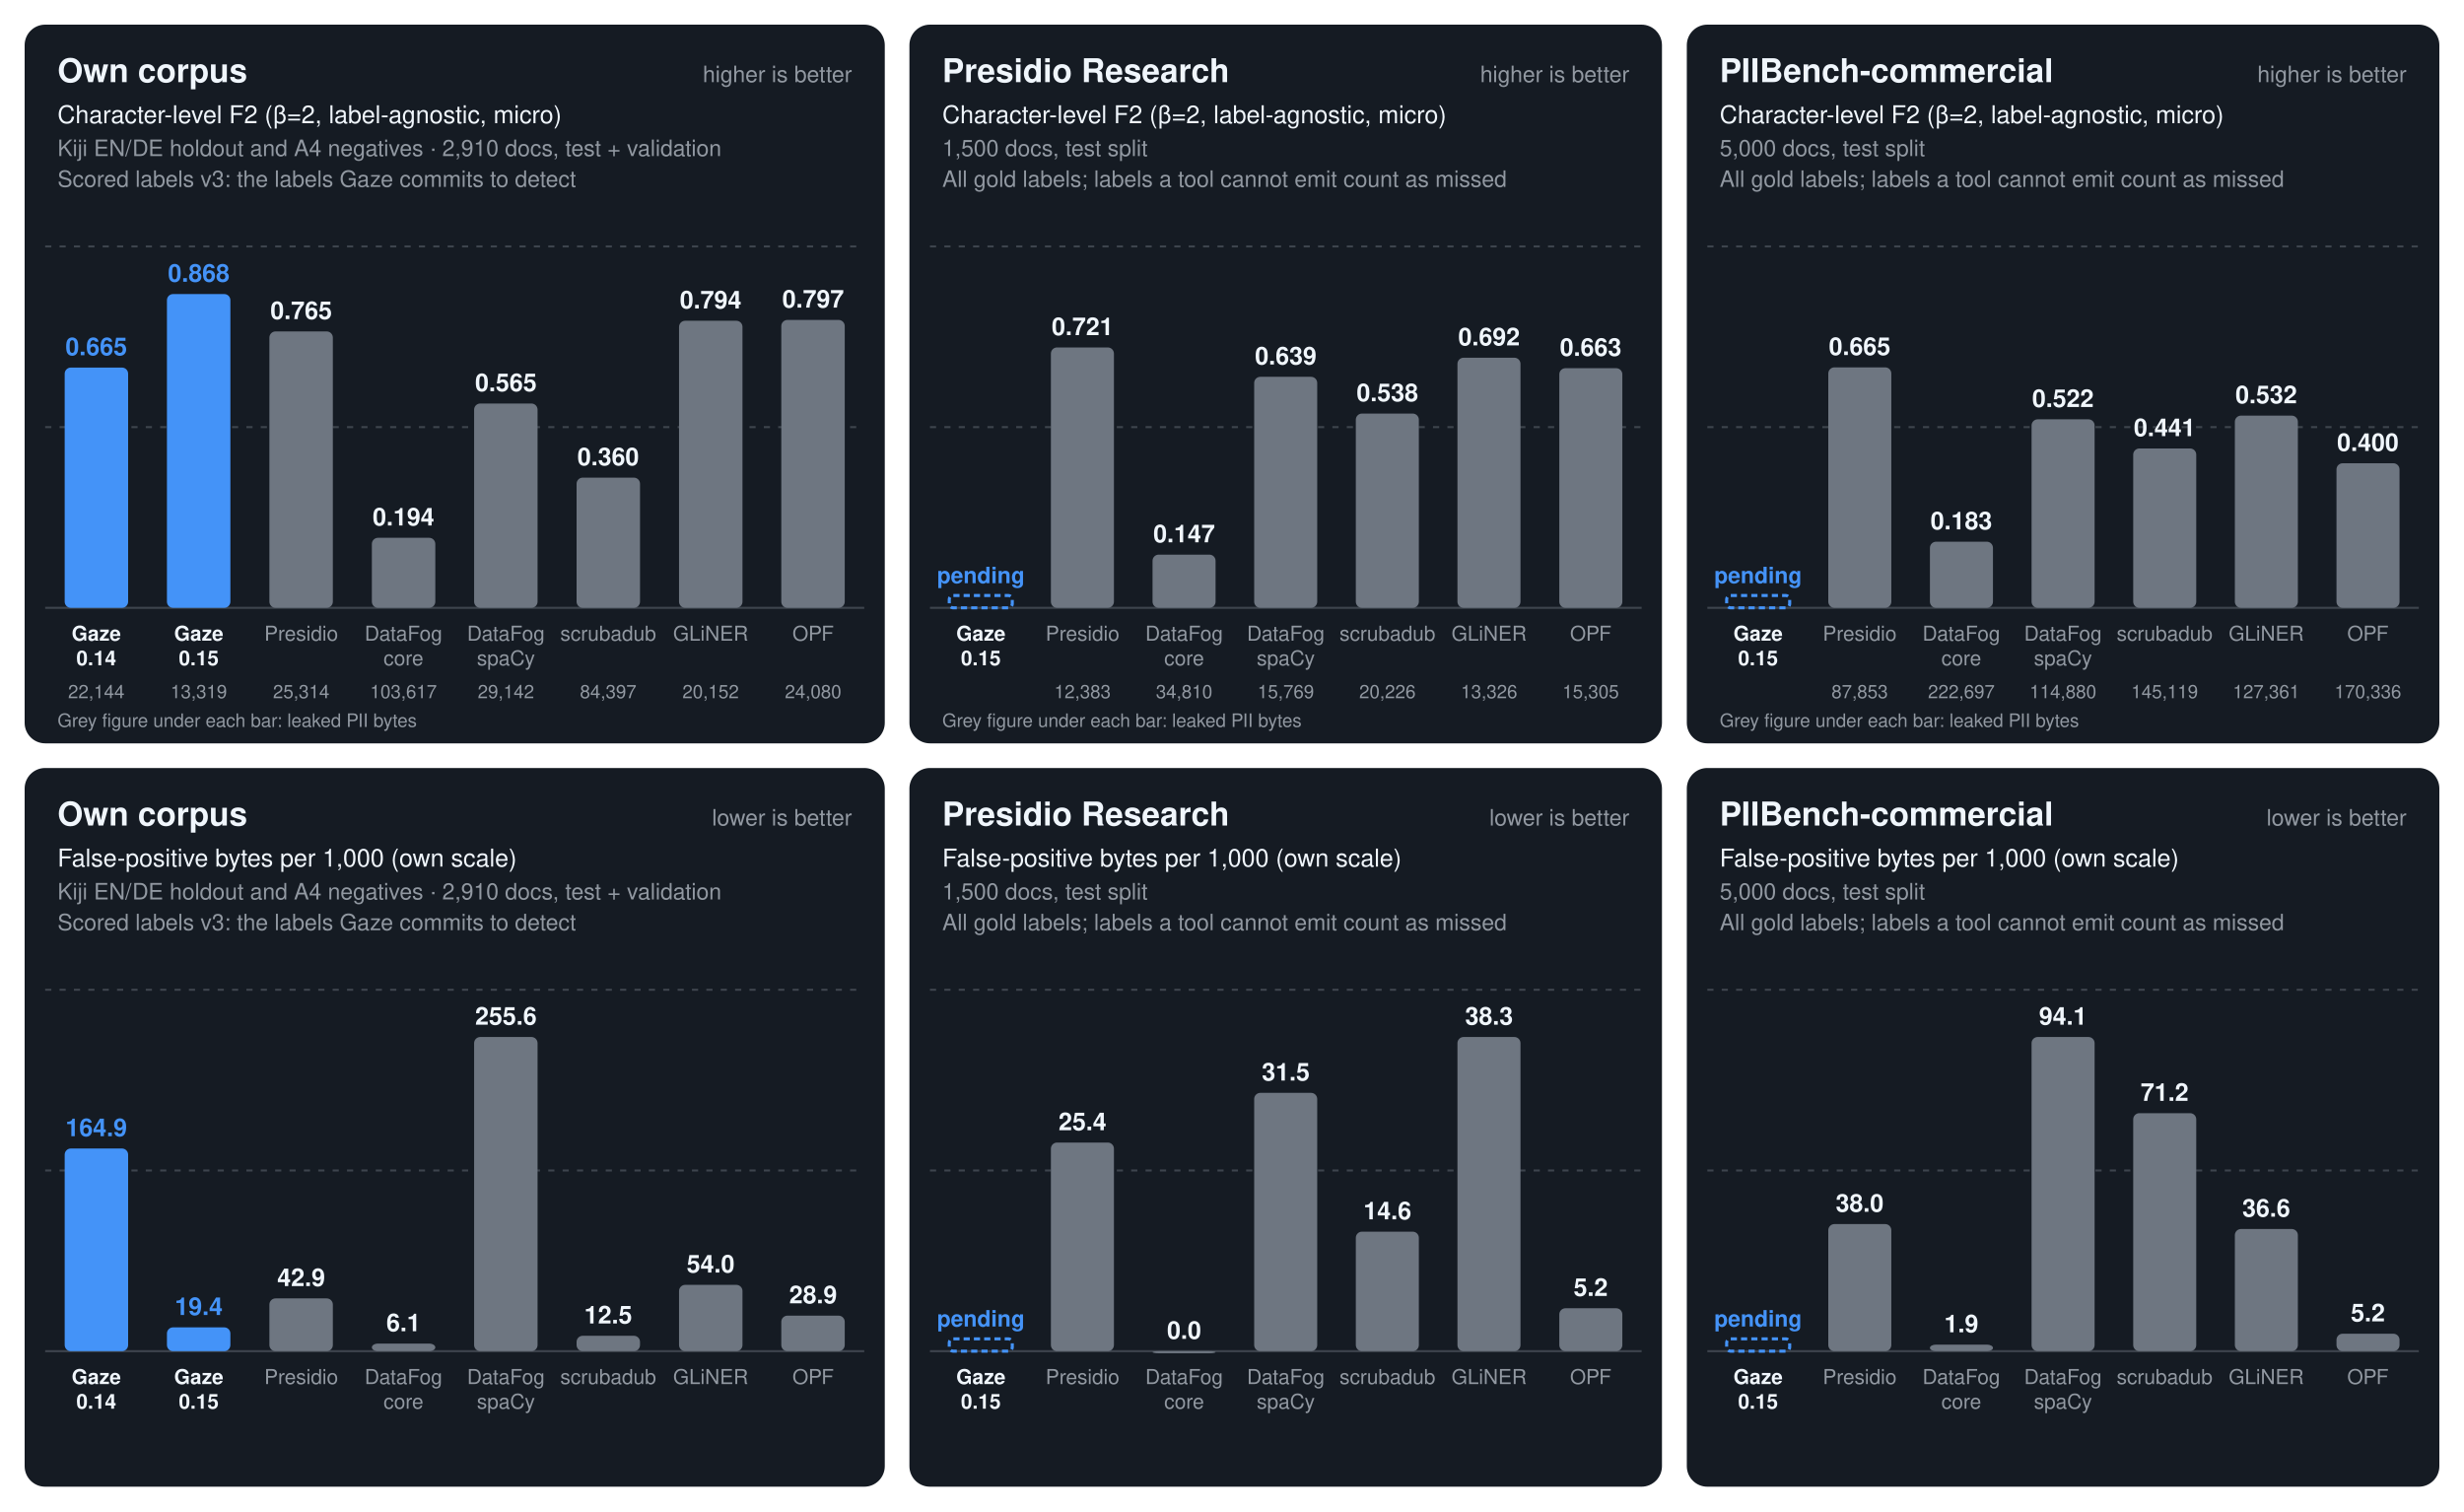
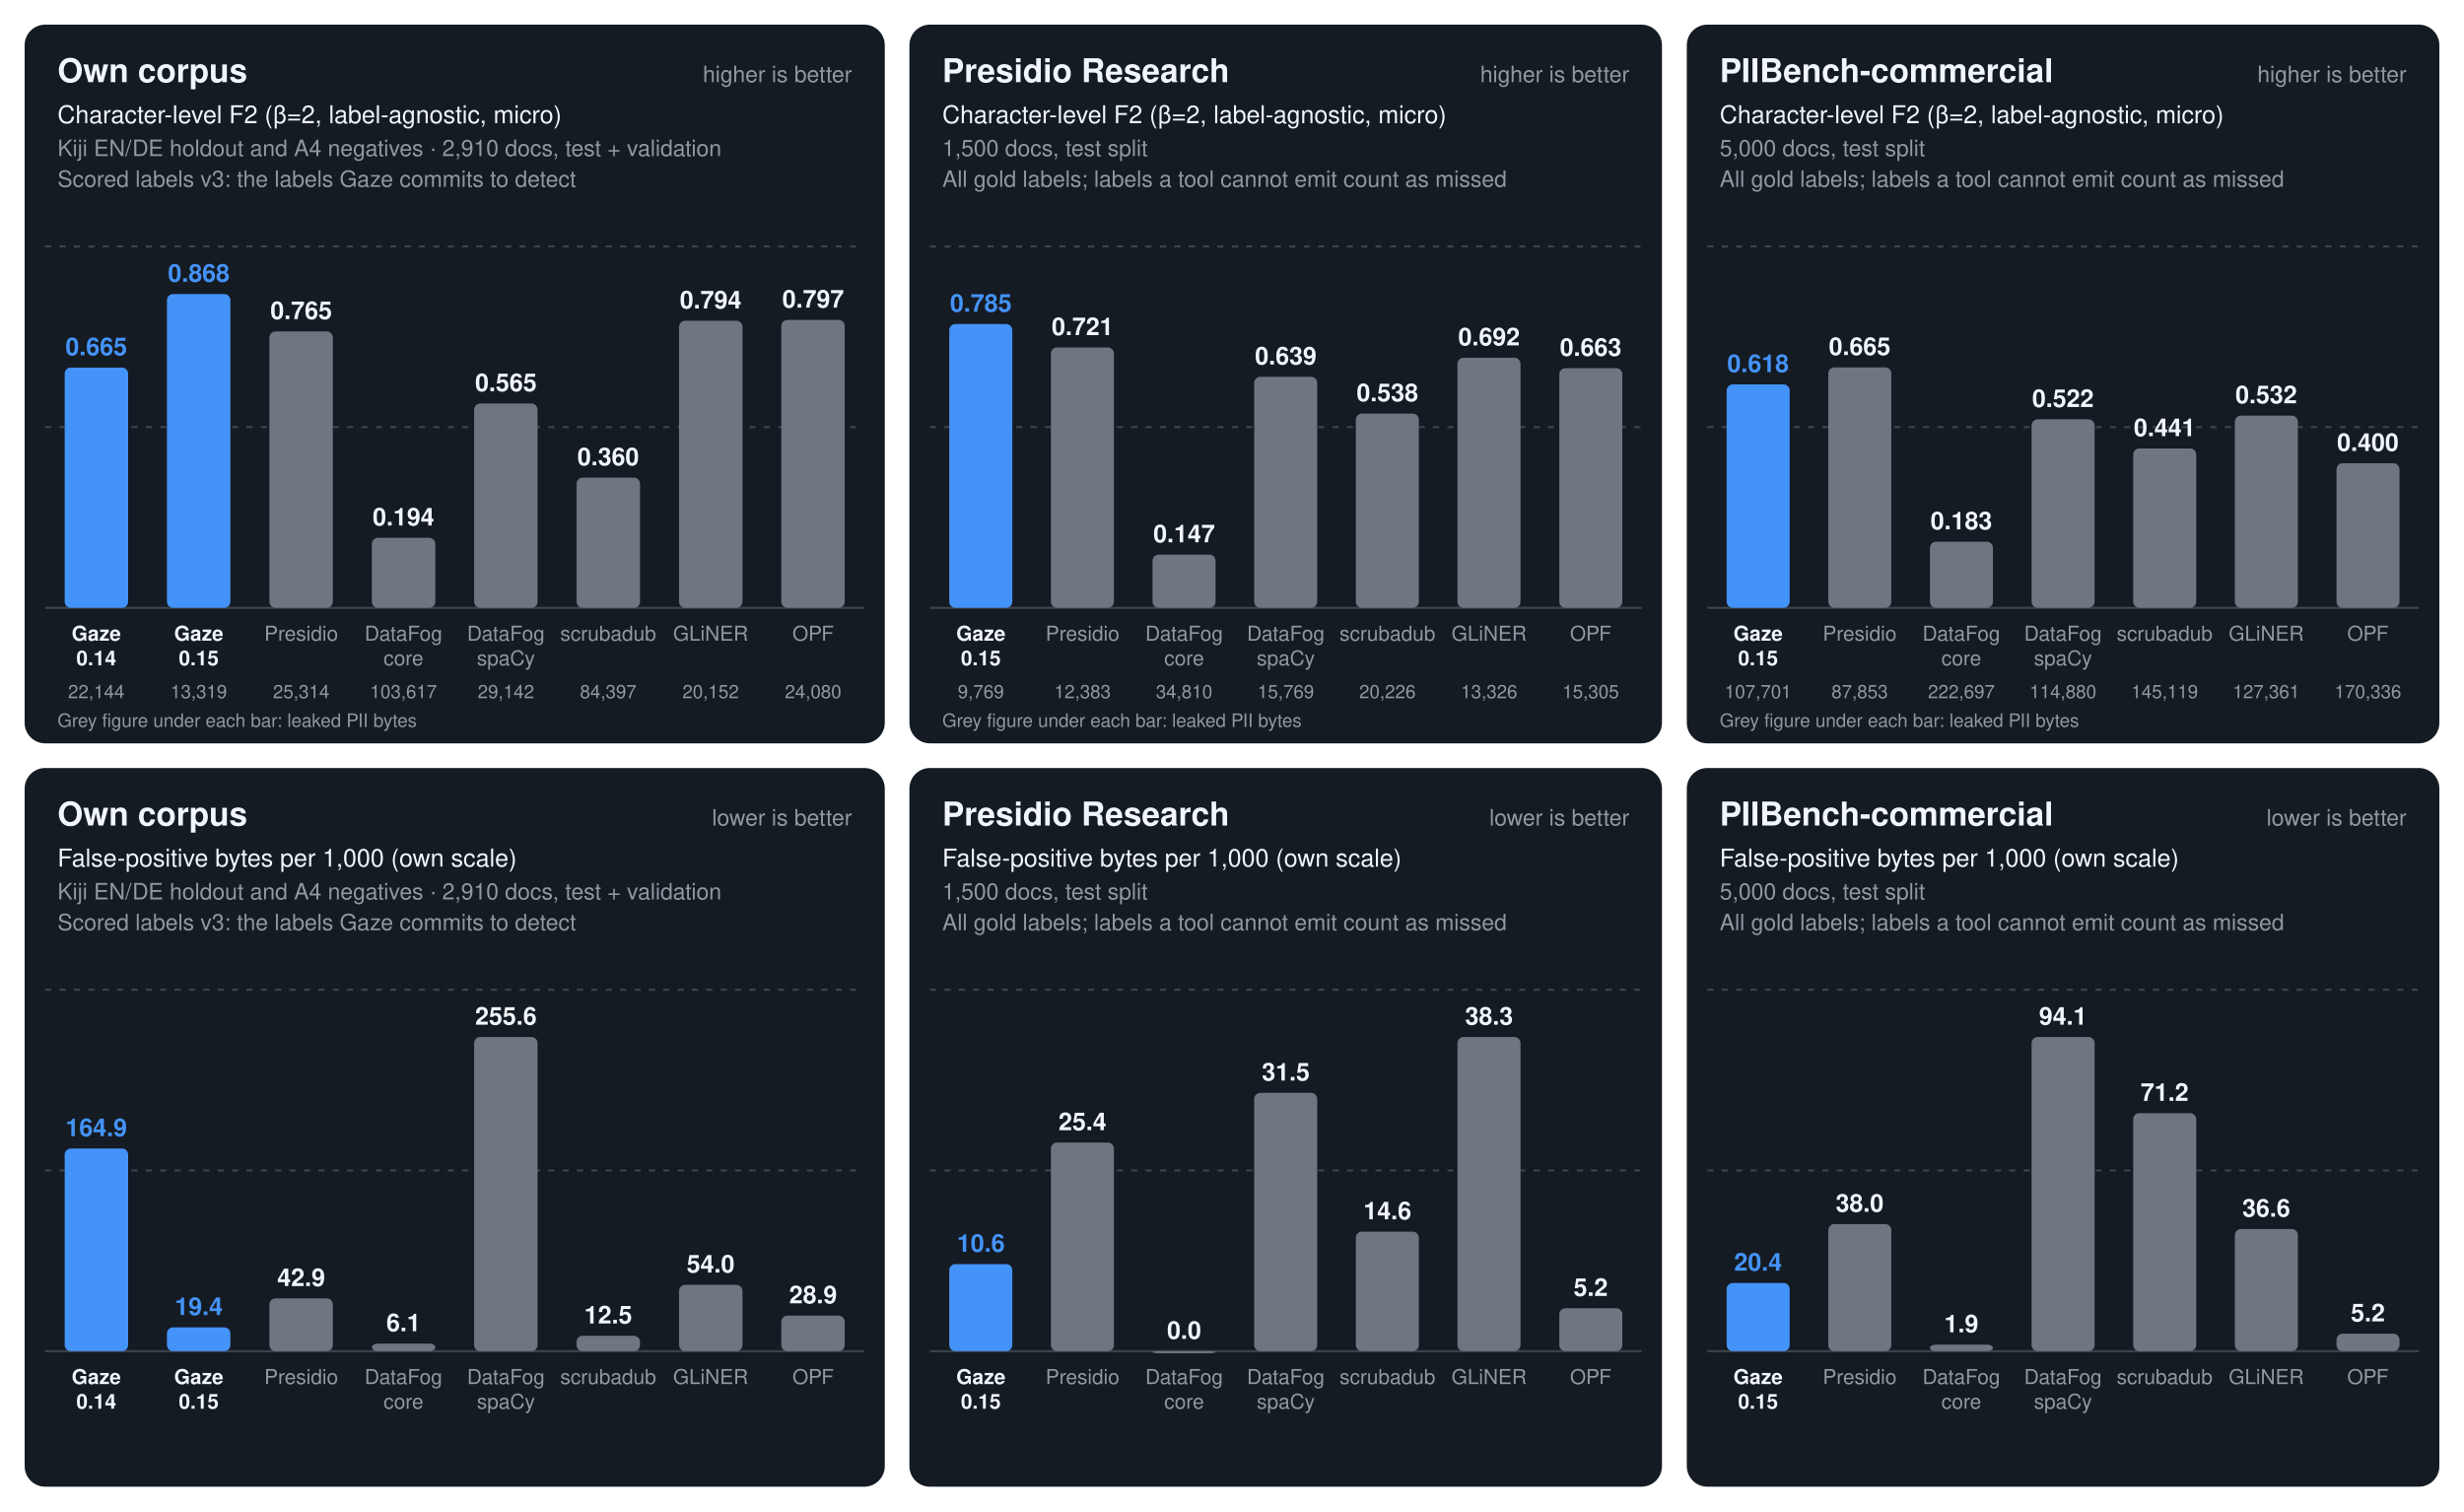
<svg xmlns="http://www.w3.org/2000/svg" viewBox="0 0 1200 736" width="1200" height="736" font-family="-apple-system,BlinkMacSystemFont,'Segoe UI',Helvetica,Arial,sans-serif" role="img" aria-label="Benchmark panels for own corpus, Presidio Research and PIIBench-commercial: character-level F2 (higher is better) with leaked PII bytes under each bar, and false-positive bytes per 1,000 bytes (lower is better), Gaze release against declared competitor configurations.">
  <rect x="12.0" y="12" width="418.9" height="350" rx="10" fill="#151b23" />
  <text x="28.0" y="40" font-size="16" font-weight="700" fill="#f0f6fc">Own corpus</text>
  <text x="414.9" y="40" font-size="11" text-anchor="end" fill="#9198a1">higher is better</text>
  <text x="28.0" y="60" font-size="12" fill="#f0f6fc">Character-level F2 (β=2, label-agnostic, micro)</text>
  <text x="28.0" y="76" font-size="11" fill="#9198a1">Kiji EN/DE holdout and A4 negatives · 2,910 docs, test + validation</text>
  <text x="28.0" y="91" font-size="11" fill="#9198a1">Scored labels v3: the labels Gaze commits to detect</text>
  <line x1="22.0" x2="420.9" y1="296.0" y2="296.0" stroke="#3d444d" stroke-width="1" />
  <line x1="22.0" x2="420.9" y1="208.0" y2="208.0" stroke="#3d444d" stroke-width="1" stroke-dasharray="3 4" />
  <line x1="22.0" x2="420.9" y1="120.0" y2="120.0" stroke="#3d444d" stroke-width="1" stroke-dasharray="3 4" />
  <rect x="31.5" y="179.0" width="30.9" height="117.0" rx="3" fill="#4493f8" />
  <text x="46.9" y="173.0" font-size="12" font-weight="700" text-anchor="middle" fill="#4493f8">0.665</text>
  <text x="46.9" y="312" font-size="10" font-weight="600" text-anchor="middle" fill="#f0f6fc">Gaze</text>
  <text x="46.9" y="324" font-size="10" font-weight="600" text-anchor="middle" fill="#f0f6fc">0.14</text>
  <text x="46.9" y="340.0" font-size="9" text-anchor="middle" fill="#9198a1">22,144</text>
  <rect x="81.3" y="143.2" width="30.9" height="152.8" rx="3" fill="#4493f8" />
  <text x="96.8" y="137.2" font-size="12" font-weight="700" text-anchor="middle" fill="#4493f8">0.868</text>
  <text x="96.8" y="312" font-size="10" font-weight="600" text-anchor="middle" fill="#f0f6fc">Gaze</text>
  <text x="96.8" y="324" font-size="10" font-weight="600" text-anchor="middle" fill="#f0f6fc">0.15</text>
  <text x="96.8" y="340.0" font-size="9" text-anchor="middle" fill="#9198a1">13,319</text>
  <rect x="131.2" y="161.4" width="30.9" height="134.6" rx="3" fill="#6e7681" />
  <text x="146.7" y="155.4" font-size="12" font-weight="700" text-anchor="middle" fill="#f0f6fc">0.765</text>
  <text x="146.7" y="312" font-size="10" font-weight="400" text-anchor="middle" fill="#9198a1" textLength="43.9" lengthAdjust="spacingAndGlyphs">Presidio</text>
  <text x="146.7" y="340.0" font-size="9" text-anchor="middle" fill="#9198a1">25,314</text>
  <rect x="181.1" y="261.9" width="30.9" height="34.1" rx="3" fill="#6e7681" />
  <text x="196.5" y="255.9" font-size="12" font-weight="700" text-anchor="middle" fill="#f0f6fc">0.194</text>
  <text x="196.5" y="312" font-size="10" font-weight="400" text-anchor="middle" fill="#9198a1">DataFog</text>
  <text x="196.5" y="324" font-size="10" font-weight="400" text-anchor="middle" fill="#9198a1">core</text>
  <text x="196.5" y="340.0" font-size="9" text-anchor="middle" fill="#9198a1">103,617</text>
  <rect x="230.9" y="196.5" width="30.9" height="99.5" rx="3" fill="#6e7681" />
  <text x="246.4" y="190.5" font-size="12" font-weight="700" text-anchor="middle" fill="#f0f6fc">0.565</text>
  <text x="246.4" y="312" font-size="10" font-weight="400" text-anchor="middle" fill="#9198a1">DataFog</text>
  <text x="246.4" y="324" font-size="10" font-weight="400" text-anchor="middle" fill="#9198a1">spaCy</text>
  <text x="246.4" y="340.0" font-size="9" text-anchor="middle" fill="#9198a1">29,142</text>
  <rect x="280.8" y="232.6" width="30.9" height="63.4" rx="3" fill="#6e7681" />
  <text x="296.2" y="226.6" font-size="12" font-weight="700" text-anchor="middle" fill="#f0f6fc">0.360</text>
  <text x="296.2" y="312" font-size="10" font-weight="400" text-anchor="middle" fill="#9198a1" textLength="43.9" lengthAdjust="spacingAndGlyphs">scrubadub</text>
  <text x="296.2" y="340.0" font-size="9" text-anchor="middle" fill="#9198a1">84,397</text>
  <rect x="330.7" y="156.2" width="30.9" height="139.8" rx="3" fill="#6e7681" />
  <text x="346.1" y="150.2" font-size="12" font-weight="700" text-anchor="middle" fill="#f0f6fc">0.794</text>
  <text x="346.1" y="312" font-size="10" font-weight="400" text-anchor="middle" fill="#9198a1">GLiNER</text>
  <text x="346.1" y="340.0" font-size="9" text-anchor="middle" fill="#9198a1">20,152</text>
  <rect x="380.5" y="155.8" width="30.9" height="140.2" rx="3" fill="#6e7681" />
  <text x="396.0" y="149.8" font-size="12" font-weight="700" text-anchor="middle" fill="#f0f6fc">0.797</text>
  <text x="396.0" y="312" font-size="10" font-weight="400" text-anchor="middle" fill="#9198a1">OPF</text>
  <text x="396.0" y="340.0" font-size="9" text-anchor="middle" fill="#9198a1">24,080</text>
  <text x="28.0" y="354" font-size="9" fill="#9198a1">Grey figure under each bar: leaked PII bytes</text>
  <rect x="442.9" y="12" width="366.5" height="350" rx="10" fill="#151b23" />
  <text x="458.9" y="40" font-size="16" font-weight="700" fill="#f0f6fc">Presidio Research</text>
  <text x="793.5" y="40" font-size="11" text-anchor="end" fill="#9198a1">higher is better</text>
  <text x="458.9" y="60" font-size="12" fill="#f0f6fc">Character-level F2 (β=2, label-agnostic, micro)</text>
  <text x="458.9" y="76" font-size="11" fill="#9198a1">1,500 docs, test split</text>
  <text x="458.9" y="91" font-size="11" fill="#9198a1">All gold labels; labels a tool cannot emit count as missed</text>
  <line x1="452.9" x2="799.5" y1="296.0" y2="296.0" stroke="#3d444d" stroke-width="1" />
  <line x1="452.9" x2="799.5" y1="208.0" y2="208.0" stroke="#3d444d" stroke-width="1" stroke-dasharray="3 4" />
  <line x1="452.9" x2="799.5" y1="120.0" y2="120.0" stroke="#3d444d" stroke-width="1" stroke-dasharray="3 4" />
-   <rect x="462.3" y="290.0" width="30.7" height="6" rx="2" fill="none" stroke="#4493f8" stroke-width="1.5" stroke-dasharray="3 2" />
-   <text x="477.7" y="284.0" font-size="11" font-weight="700" text-anchor="middle" fill="#4493f8">pending</text>
+   <rect x="462.3" y="157.8" width="30.7" height="138.2" rx="3" fill="#4493f8" />
+   <text x="477.7" y="151.8" font-size="12" font-weight="700" text-anchor="middle" fill="#4493f8">0.785</text>
  <text x="477.7" y="312" font-size="10" font-weight="600" text-anchor="middle" fill="#f0f6fc">Gaze</text>
  <text x="477.7" y="324" font-size="10" font-weight="600" text-anchor="middle" fill="#f0f6fc">0.15</text>
+   <text x="477.7" y="340.0" font-size="9" text-anchor="middle" fill="#9198a1">9,769</text>
  <rect x="511.8" y="169.2" width="30.7" height="126.8" rx="3" fill="#6e7681" />
  <text x="527.2" y="163.2" font-size="12" font-weight="700" text-anchor="middle" fill="#f0f6fc">0.721</text>
  <text x="527.2" y="312" font-size="10" font-weight="400" text-anchor="middle" fill="#9198a1" textLength="43.5" lengthAdjust="spacingAndGlyphs">Presidio</text>
  <text x="527.2" y="340.0" font-size="9" text-anchor="middle" fill="#9198a1">12,383</text>
  <rect x="561.3" y="270.1" width="30.7" height="25.9" rx="3" fill="#6e7681" />
  <text x="576.7" y="264.1" font-size="12" font-weight="700" text-anchor="middle" fill="#f0f6fc">0.147</text>
  <text x="576.7" y="312" font-size="10" font-weight="400" text-anchor="middle" fill="#9198a1">DataFog</text>
  <text x="576.7" y="324" font-size="10" font-weight="400" text-anchor="middle" fill="#9198a1">core</text>
  <text x="576.7" y="340.0" font-size="9" text-anchor="middle" fill="#9198a1">34,810</text>
  <rect x="610.8" y="183.5" width="30.7" height="112.5" rx="3" fill="#6e7681" />
  <text x="626.2" y="177.5" font-size="12" font-weight="700" text-anchor="middle" fill="#f0f6fc">0.639</text>
  <text x="626.2" y="312" font-size="10" font-weight="400" text-anchor="middle" fill="#9198a1">DataFog</text>
  <text x="626.2" y="324" font-size="10" font-weight="400" text-anchor="middle" fill="#9198a1">spaCy</text>
  <text x="626.2" y="340.0" font-size="9" text-anchor="middle" fill="#9198a1">15,769</text>
  <rect x="660.3" y="201.4" width="30.7" height="94.6" rx="3" fill="#6e7681" />
  <text x="675.7" y="195.4" font-size="12" font-weight="700" text-anchor="middle" fill="#f0f6fc">0.538</text>
  <text x="675.7" y="312" font-size="10" font-weight="400" text-anchor="middle" fill="#9198a1" textLength="43.5" lengthAdjust="spacingAndGlyphs">scrubadub</text>
  <text x="675.7" y="340.0" font-size="9" text-anchor="middle" fill="#9198a1">20,226</text>
  <rect x="709.8" y="174.2" width="30.7" height="121.8" rx="3" fill="#6e7681" />
  <text x="725.2" y="168.2" font-size="12" font-weight="700" text-anchor="middle" fill="#f0f6fc">0.692</text>
  <text x="725.2" y="312" font-size="10" font-weight="400" text-anchor="middle" fill="#9198a1">GLiNER</text>
  <text x="725.2" y="340.0" font-size="9" text-anchor="middle" fill="#9198a1">13,326</text>
  <rect x="759.4" y="179.3" width="30.7" height="116.7" rx="3" fill="#6e7681" />
  <text x="774.7" y="173.3" font-size="12" font-weight="700" text-anchor="middle" fill="#f0f6fc">0.663</text>
  <text x="774.7" y="312" font-size="10" font-weight="400" text-anchor="middle" fill="#9198a1">OPF</text>
  <text x="774.7" y="340.0" font-size="9" text-anchor="middle" fill="#9198a1">15,305</text>
  <text x="458.9" y="354" font-size="9" fill="#9198a1">Grey figure under each bar: leaked PII bytes</text>
  <rect x="821.5" y="12" width="366.5" height="350" rx="10" fill="#151b23" />
  <text x="837.5" y="40" font-size="16" font-weight="700" fill="#f0f6fc">PIIBench-commercial</text>
  <text x="1172.0" y="40" font-size="11" text-anchor="end" fill="#9198a1">higher is better</text>
  <text x="837.5" y="60" font-size="12" fill="#f0f6fc">Character-level F2 (β=2, label-agnostic, micro)</text>
  <text x="837.5" y="76" font-size="11" fill="#9198a1">5,000 docs, test split</text>
  <text x="837.5" y="91" font-size="11" fill="#9198a1">All gold labels; labels a tool cannot emit count as missed</text>
  <line x1="831.5" x2="1178.0" y1="296.0" y2="296.0" stroke="#3d444d" stroke-width="1" />
  <line x1="831.5" x2="1178.0" y1="208.0" y2="208.0" stroke="#3d444d" stroke-width="1" stroke-dasharray="3 4" />
  <line x1="831.5" x2="1178.0" y1="120.0" y2="120.0" stroke="#3d444d" stroke-width="1" stroke-dasharray="3 4" />
-   <rect x="840.9" y="290.0" width="30.7" height="6" rx="2" fill="none" stroke="#4493f8" stroke-width="1.5" stroke-dasharray="3 2" />
-   <text x="856.2" y="284.0" font-size="11" font-weight="700" text-anchor="middle" fill="#4493f8">pending</text>
+   <rect x="840.9" y="187.2" width="30.7" height="108.8" rx="3" fill="#4493f8" />
+   <text x="856.2" y="181.2" font-size="12" font-weight="700" text-anchor="middle" fill="#4493f8">0.618</text>
  <text x="856.2" y="312" font-size="10" font-weight="600" text-anchor="middle" fill="#f0f6fc">Gaze</text>
  <text x="856.2" y="324" font-size="10" font-weight="600" text-anchor="middle" fill="#f0f6fc">0.15</text>
+   <text x="856.2" y="340.0" font-size="9" text-anchor="middle" fill="#9198a1">107,701</text>
  <rect x="890.4" y="178.9" width="30.7" height="117.1" rx="3" fill="#6e7681" />
  <text x="905.7" y="172.9" font-size="12" font-weight="700" text-anchor="middle" fill="#f0f6fc">0.665</text>
  <text x="905.7" y="312" font-size="10" font-weight="400" text-anchor="middle" fill="#9198a1" textLength="43.5" lengthAdjust="spacingAndGlyphs">Presidio</text>
  <text x="905.7" y="340.0" font-size="9" text-anchor="middle" fill="#9198a1">87,853</text>
  <rect x="939.9" y="263.8" width="30.7" height="32.2" rx="3" fill="#6e7681" />
  <text x="955.2" y="257.8" font-size="12" font-weight="700" text-anchor="middle" fill="#f0f6fc">0.183</text>
  <text x="955.2" y="312" font-size="10" font-weight="400" text-anchor="middle" fill="#9198a1">DataFog</text>
  <text x="955.2" y="324" font-size="10" font-weight="400" text-anchor="middle" fill="#9198a1">core</text>
  <text x="955.2" y="340.0" font-size="9" text-anchor="middle" fill="#9198a1">222,697</text>
  <rect x="989.4" y="204.2" width="30.7" height="91.8" rx="3" fill="#6e7681" />
  <text x="1004.7" y="198.2" font-size="12" font-weight="700" text-anchor="middle" fill="#f0f6fc">0.522</text>
  <text x="1004.7" y="312" font-size="10" font-weight="400" text-anchor="middle" fill="#9198a1">DataFog</text>
  <text x="1004.7" y="324" font-size="10" font-weight="400" text-anchor="middle" fill="#9198a1">spaCy</text>
  <text x="1004.7" y="340.0" font-size="9" text-anchor="middle" fill="#9198a1">114,880</text>
  <rect x="1038.9" y="218.4" width="30.7" height="77.6" rx="3" fill="#6e7681" />
  <text x="1054.2" y="212.4" font-size="12" font-weight="700" text-anchor="middle" fill="#f0f6fc">0.441</text>
  <text x="1054.2" y="312" font-size="10" font-weight="400" text-anchor="middle" fill="#9198a1" textLength="43.5" lengthAdjust="spacingAndGlyphs">scrubadub</text>
  <text x="1054.2" y="340.0" font-size="9" text-anchor="middle" fill="#9198a1">145,119</text>
  <rect x="1088.4" y="202.4" width="30.7" height="93.6" rx="3" fill="#6e7681" />
  <text x="1103.7" y="196.4" font-size="12" font-weight="700" text-anchor="middle" fill="#f0f6fc">0.532</text>
  <text x="1103.7" y="312" font-size="10" font-weight="400" text-anchor="middle" fill="#9198a1">GLiNER</text>
  <text x="1103.7" y="340.0" font-size="9" text-anchor="middle" fill="#9198a1">127,361</text>
  <rect x="1137.9" y="225.6" width="30.7" height="70.4" rx="3" fill="#6e7681" />
  <text x="1153.2" y="219.6" font-size="12" font-weight="700" text-anchor="middle" fill="#f0f6fc">0.400</text>
  <text x="1153.2" y="312" font-size="10" font-weight="400" text-anchor="middle" fill="#9198a1">OPF</text>
  <text x="1153.2" y="340.0" font-size="9" text-anchor="middle" fill="#9198a1">170,336</text>
  <text x="837.5" y="354" font-size="9" fill="#9198a1">Grey figure under each bar: leaked PII bytes</text>
  <rect x="12.0" y="374" width="418.9" height="350" rx="10" fill="#151b23" />
  <text x="28.0" y="402" font-size="16" font-weight="700" fill="#f0f6fc">Own corpus</text>
  <text x="414.9" y="402" font-size="11" text-anchor="end" fill="#9198a1">lower is better</text>
  <text x="28.0" y="422" font-size="12" fill="#f0f6fc">False-positive bytes per 1,000 (own scale)</text>
  <text x="28.0" y="438" font-size="11" fill="#9198a1">Kiji EN/DE holdout and A4 negatives · 2,910 docs, test + validation</text>
  <text x="28.0" y="453" font-size="11" fill="#9198a1">Scored labels v3: the labels Gaze commits to detect</text>
  <line x1="22.0" x2="420.9" y1="658.0" y2="658.0" stroke="#3d444d" stroke-width="1" />
  <line x1="22.0" x2="420.9" y1="570.0" y2="570.0" stroke="#3d444d" stroke-width="1" stroke-dasharray="3 4" />
  <line x1="22.0" x2="420.9" y1="482.0" y2="482.0" stroke="#3d444d" stroke-width="1" stroke-dasharray="3 4" />
  <rect x="31.5" y="559.3" width="30.9" height="98.7" rx="3" fill="#4493f8" />
  <text x="46.9" y="553.3" font-size="12" font-weight="700" text-anchor="middle" fill="#4493f8">164.9</text>
  <text x="46.9" y="674" font-size="10" font-weight="600" text-anchor="middle" fill="#f0f6fc">Gaze</text>
  <text x="46.9" y="686" font-size="10" font-weight="600" text-anchor="middle" fill="#f0f6fc">0.14</text>
  <rect x="81.3" y="646.4" width="30.9" height="11.6" rx="3" fill="#4493f8" />
  <text x="96.8" y="640.4" font-size="12" font-weight="700" text-anchor="middle" fill="#4493f8">19.4</text>
  <text x="96.8" y="674" font-size="10" font-weight="600" text-anchor="middle" fill="#f0f6fc">Gaze</text>
  <text x="96.8" y="686" font-size="10" font-weight="600" text-anchor="middle" fill="#f0f6fc">0.15</text>
  <rect x="131.2" y="632.3" width="30.9" height="25.7" rx="3" fill="#6e7681" />
  <text x="146.7" y="626.3" font-size="12" font-weight="700" text-anchor="middle" fill="#f0f6fc">42.9</text>
  <text x="146.7" y="674" font-size="10" font-weight="400" text-anchor="middle" fill="#9198a1" textLength="43.9" lengthAdjust="spacingAndGlyphs">Presidio</text>
  <rect x="181.1" y="654.3" width="30.9" height="3.7" rx="3" fill="#6e7681" />
  <text x="196.5" y="648.3" font-size="12" font-weight="700" text-anchor="middle" fill="#f0f6fc">6.1</text>
  <text x="196.5" y="674" font-size="10" font-weight="400" text-anchor="middle" fill="#9198a1">DataFog</text>
  <text x="196.5" y="686" font-size="10" font-weight="400" text-anchor="middle" fill="#9198a1">core</text>
  <rect x="230.9" y="505.0" width="30.9" height="153.0" rx="3" fill="#6e7681" />
  <text x="246.4" y="499.0" font-size="12" font-weight="700" text-anchor="middle" fill="#f0f6fc">255.6</text>
  <text x="246.4" y="674" font-size="10" font-weight="400" text-anchor="middle" fill="#9198a1">DataFog</text>
  <text x="246.4" y="686" font-size="10" font-weight="400" text-anchor="middle" fill="#9198a1">spaCy</text>
  <rect x="280.8" y="650.5" width="30.9" height="7.5" rx="3" fill="#6e7681" />
  <text x="296.2" y="644.5" font-size="12" font-weight="700" text-anchor="middle" fill="#f0f6fc">12.5</text>
  <text x="296.2" y="674" font-size="10" font-weight="400" text-anchor="middle" fill="#9198a1" textLength="43.9" lengthAdjust="spacingAndGlyphs">scrubadub</text>
  <rect x="330.7" y="625.7" width="30.9" height="32.3" rx="3" fill="#6e7681" />
  <text x="346.1" y="619.7" font-size="12" font-weight="700" text-anchor="middle" fill="#f0f6fc">54.0</text>
  <text x="346.1" y="674" font-size="10" font-weight="400" text-anchor="middle" fill="#9198a1">GLiNER</text>
  <rect x="380.5" y="640.7" width="30.9" height="17.3" rx="3" fill="#6e7681" />
  <text x="396.0" y="634.7" font-size="12" font-weight="700" text-anchor="middle" fill="#f0f6fc">28.9</text>
  <text x="396.0" y="674" font-size="10" font-weight="400" text-anchor="middle" fill="#9198a1">OPF</text>
  <rect x="442.9" y="374" width="366.5" height="350" rx="10" fill="#151b23" />
  <text x="458.9" y="402" font-size="16" font-weight="700" fill="#f0f6fc">Presidio Research</text>
  <text x="793.5" y="402" font-size="11" text-anchor="end" fill="#9198a1">lower is better</text>
  <text x="458.9" y="422" font-size="12" fill="#f0f6fc">False-positive bytes per 1,000 (own scale)</text>
  <text x="458.9" y="438" font-size="11" fill="#9198a1">1,500 docs, test split</text>
  <text x="458.9" y="453" font-size="11" fill="#9198a1">All gold labels; labels a tool cannot emit count as missed</text>
  <line x1="452.9" x2="799.5" y1="658.0" y2="658.0" stroke="#3d444d" stroke-width="1" />
  <line x1="452.9" x2="799.5" y1="570.0" y2="570.0" stroke="#3d444d" stroke-width="1" stroke-dasharray="3 4" />
  <line x1="452.9" x2="799.5" y1="482.0" y2="482.0" stroke="#3d444d" stroke-width="1" stroke-dasharray="3 4" />
-   <rect x="462.3" y="652.0" width="30.7" height="6" rx="2" fill="none" stroke="#4493f8" stroke-width="1.5" stroke-dasharray="3 2" />
-   <text x="477.7" y="646.0" font-size="11" font-weight="700" text-anchor="middle" fill="#4493f8">pending</text>
+   <rect x="462.3" y="615.6" width="30.7" height="42.4" rx="3" fill="#4493f8" />
+   <text x="477.7" y="609.6" font-size="12" font-weight="700" text-anchor="middle" fill="#4493f8">10.6</text>
  <text x="477.7" y="674" font-size="10" font-weight="600" text-anchor="middle" fill="#f0f6fc">Gaze</text>
  <text x="477.7" y="686" font-size="10" font-weight="600" text-anchor="middle" fill="#f0f6fc">0.15</text>
  <rect x="511.8" y="556.4" width="30.7" height="101.6" rx="3" fill="#6e7681" />
  <text x="527.2" y="550.4" font-size="12" font-weight="700" text-anchor="middle" fill="#f0f6fc">25.4</text>
  <text x="527.2" y="674" font-size="10" font-weight="400" text-anchor="middle" fill="#9198a1" textLength="43.5" lengthAdjust="spacingAndGlyphs">Presidio</text>
  <rect x="561.3" y="658.0" width="30.7" height="1.0" rx="3" fill="#6e7681" />
  <text x="576.7" y="652.0" font-size="12" font-weight="700" text-anchor="middle" fill="#f0f6fc">0.0</text>
  <text x="576.7" y="674" font-size="10" font-weight="400" text-anchor="middle" fill="#9198a1">DataFog</text>
  <text x="576.7" y="686" font-size="10" font-weight="400" text-anchor="middle" fill="#9198a1">core</text>
  <rect x="610.8" y="532.2" width="30.7" height="125.8" rx="3" fill="#6e7681" />
  <text x="626.2" y="526.2" font-size="12" font-weight="700" text-anchor="middle" fill="#f0f6fc">31.5</text>
  <text x="626.2" y="674" font-size="10" font-weight="400" text-anchor="middle" fill="#9198a1">DataFog</text>
  <text x="626.2" y="686" font-size="10" font-weight="400" text-anchor="middle" fill="#9198a1">spaCy</text>
  <rect x="660.3" y="599.8" width="30.7" height="58.2" rx="3" fill="#6e7681" />
  <text x="675.7" y="593.8" font-size="12" font-weight="700" text-anchor="middle" fill="#f0f6fc">14.6</text>
  <text x="675.7" y="674" font-size="10" font-weight="400" text-anchor="middle" fill="#9198a1" textLength="43.5" lengthAdjust="spacingAndGlyphs">scrubadub</text>
  <rect x="709.8" y="505.0" width="30.7" height="153.0" rx="3" fill="#6e7681" />
  <text x="725.2" y="499.0" font-size="12" font-weight="700" text-anchor="middle" fill="#f0f6fc">38.3</text>
  <text x="725.2" y="674" font-size="10" font-weight="400" text-anchor="middle" fill="#9198a1">GLiNER</text>
  <rect x="759.4" y="637.1" width="30.7" height="20.9" rx="3" fill="#6e7681" />
  <text x="774.7" y="631.1" font-size="12" font-weight="700" text-anchor="middle" fill="#f0f6fc">5.2</text>
  <text x="774.7" y="674" font-size="10" font-weight="400" text-anchor="middle" fill="#9198a1">OPF</text>
  <rect x="821.5" y="374" width="366.5" height="350" rx="10" fill="#151b23" />
  <text x="837.5" y="402" font-size="16" font-weight="700" fill="#f0f6fc">PIIBench-commercial</text>
  <text x="1172.0" y="402" font-size="11" text-anchor="end" fill="#9198a1">lower is better</text>
  <text x="837.5" y="422" font-size="12" fill="#f0f6fc">False-positive bytes per 1,000 (own scale)</text>
  <text x="837.5" y="438" font-size="11" fill="#9198a1">5,000 docs, test split</text>
  <text x="837.5" y="453" font-size="11" fill="#9198a1">All gold labels; labels a tool cannot emit count as missed</text>
  <line x1="831.5" x2="1178.0" y1="658.0" y2="658.0" stroke="#3d444d" stroke-width="1" />
  <line x1="831.5" x2="1178.0" y1="570.0" y2="570.0" stroke="#3d444d" stroke-width="1" stroke-dasharray="3 4" />
  <line x1="831.5" x2="1178.0" y1="482.0" y2="482.0" stroke="#3d444d" stroke-width="1" stroke-dasharray="3 4" />
-   <rect x="840.9" y="652.0" width="30.7" height="6" rx="2" fill="none" stroke="#4493f8" stroke-width="1.5" stroke-dasharray="3 2" />
-   <text x="856.2" y="646.0" font-size="11" font-weight="700" text-anchor="middle" fill="#4493f8">pending</text>
+   <rect x="840.9" y="624.8" width="30.7" height="33.2" rx="3" fill="#4493f8" />
+   <text x="856.2" y="618.8" font-size="12" font-weight="700" text-anchor="middle" fill="#4493f8">20.4</text>
  <text x="856.2" y="674" font-size="10" font-weight="600" text-anchor="middle" fill="#f0f6fc">Gaze</text>
  <text x="856.2" y="686" font-size="10" font-weight="600" text-anchor="middle" fill="#f0f6fc">0.15</text>
  <rect x="890.4" y="596.1" width="30.7" height="61.9" rx="3" fill="#6e7681" />
  <text x="905.7" y="590.1" font-size="12" font-weight="700" text-anchor="middle" fill="#f0f6fc">38.0</text>
  <text x="905.7" y="674" font-size="10" font-weight="400" text-anchor="middle" fill="#9198a1" textLength="43.5" lengthAdjust="spacingAndGlyphs">Presidio</text>
  <rect x="939.9" y="654.8" width="30.7" height="3.2" rx="3" fill="#6e7681" />
  <text x="955.2" y="648.8" font-size="12" font-weight="700" text-anchor="middle" fill="#f0f6fc">1.9</text>
  <text x="955.2" y="674" font-size="10" font-weight="400" text-anchor="middle" fill="#9198a1">DataFog</text>
  <text x="955.2" y="686" font-size="10" font-weight="400" text-anchor="middle" fill="#9198a1">core</text>
  <rect x="989.4" y="505.0" width="30.7" height="153.0" rx="3" fill="#6e7681" />
  <text x="1004.7" y="499.0" font-size="12" font-weight="700" text-anchor="middle" fill="#f0f6fc">94.1</text>
  <text x="1004.7" y="674" font-size="10" font-weight="400" text-anchor="middle" fill="#9198a1">DataFog</text>
  <text x="1004.7" y="686" font-size="10" font-weight="400" text-anchor="middle" fill="#9198a1">spaCy</text>
  <rect x="1038.9" y="542.1" width="30.7" height="115.9" rx="3" fill="#6e7681" />
  <text x="1054.2" y="536.1" font-size="12" font-weight="700" text-anchor="middle" fill="#f0f6fc">71.2</text>
  <text x="1054.2" y="674" font-size="10" font-weight="400" text-anchor="middle" fill="#9198a1" textLength="43.5" lengthAdjust="spacingAndGlyphs">scrubadub</text>
  <rect x="1088.4" y="598.5" width="30.7" height="59.5" rx="3" fill="#6e7681" />
  <text x="1103.7" y="592.5" font-size="12" font-weight="700" text-anchor="middle" fill="#f0f6fc">36.6</text>
  <text x="1103.7" y="674" font-size="10" font-weight="400" text-anchor="middle" fill="#9198a1">GLiNER</text>
  <rect x="1137.9" y="649.5" width="30.7" height="8.5" rx="3" fill="#6e7681" />
  <text x="1153.2" y="643.5" font-size="12" font-weight="700" text-anchor="middle" fill="#f0f6fc">5.2</text>
  <text x="1153.2" y="674" font-size="10" font-weight="400" text-anchor="middle" fill="#9198a1">OPF</text>
</svg>
